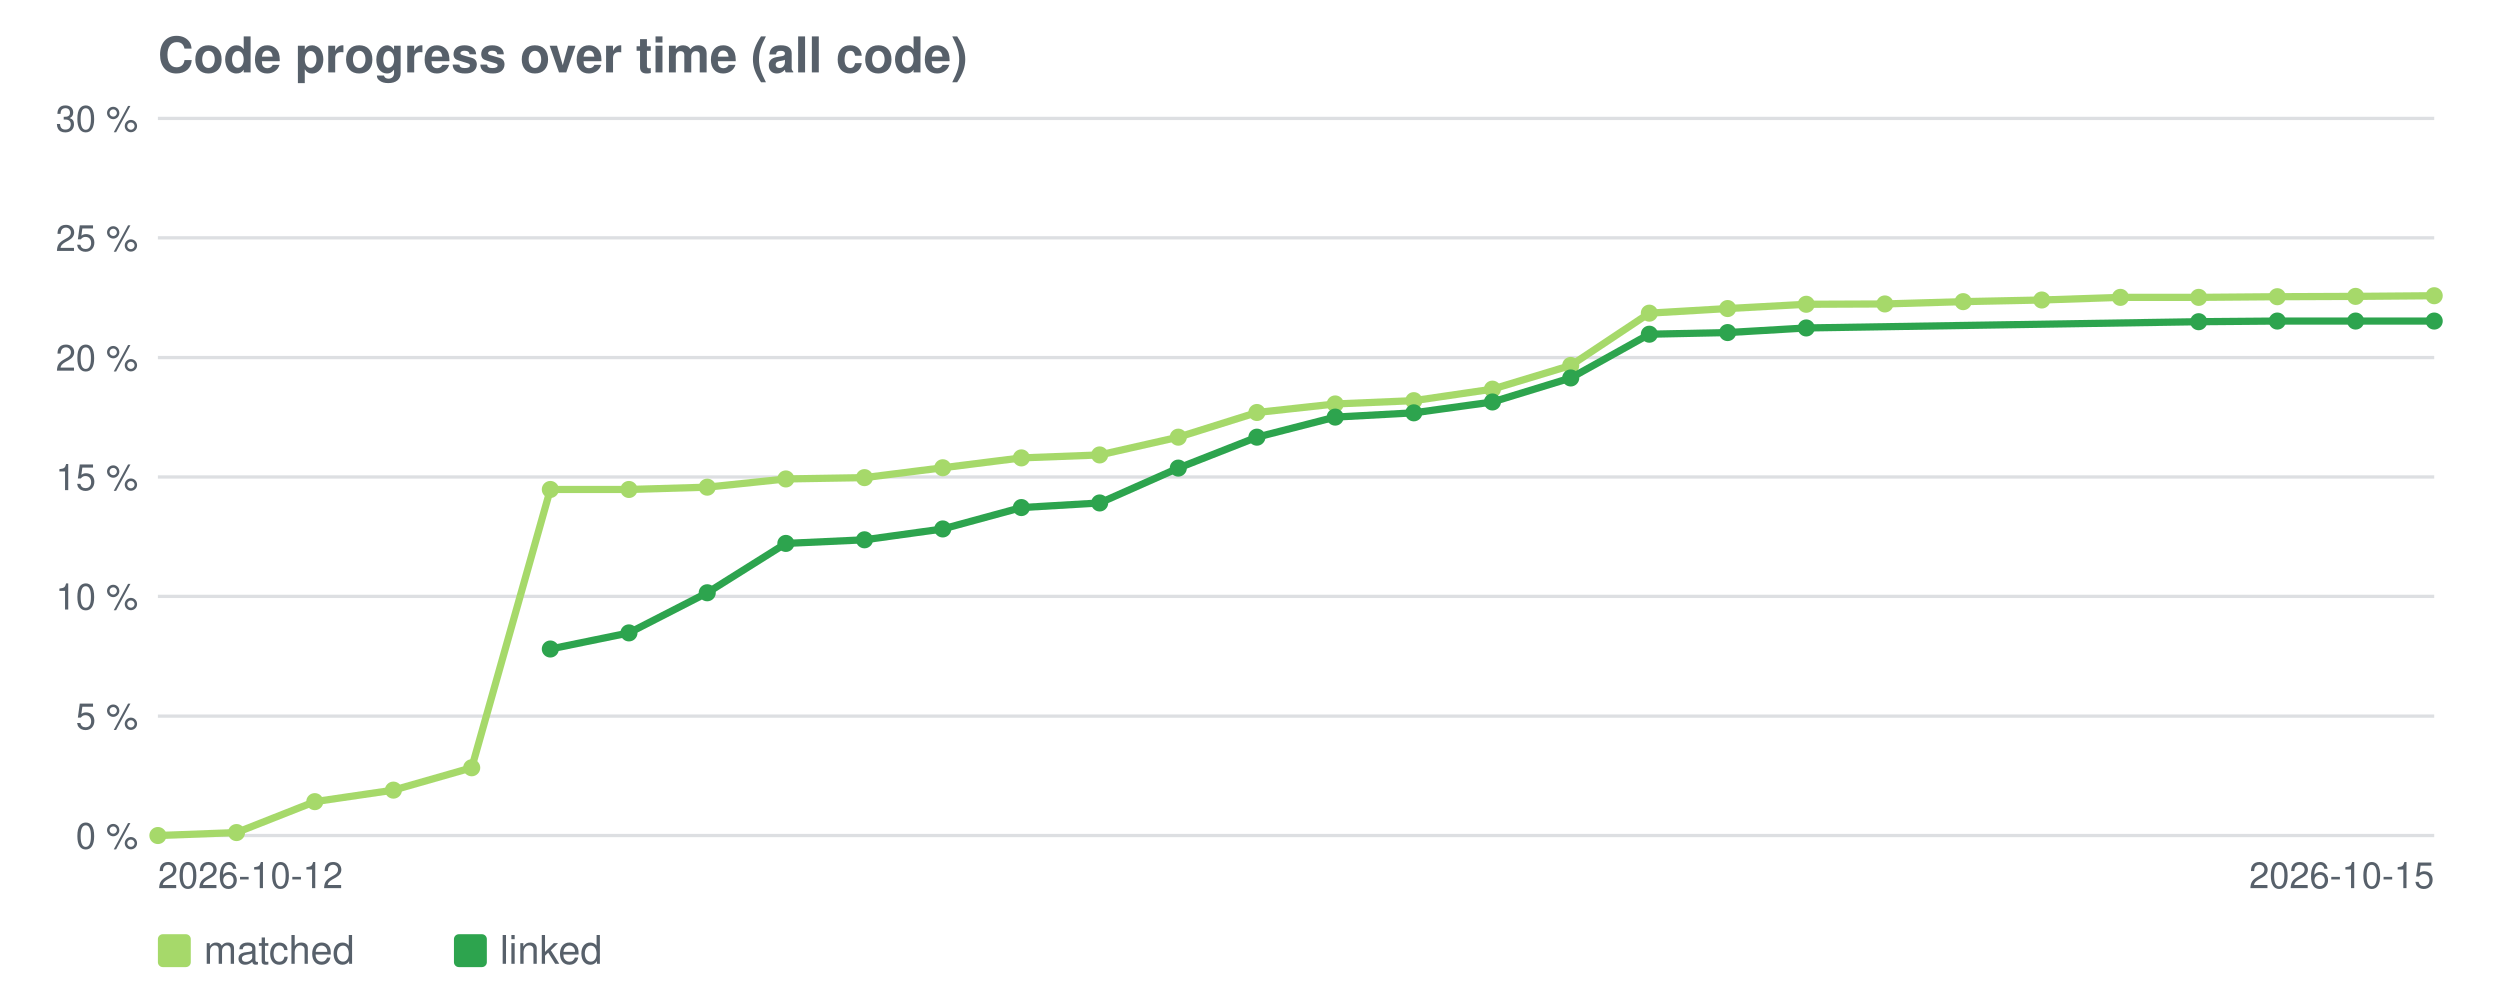
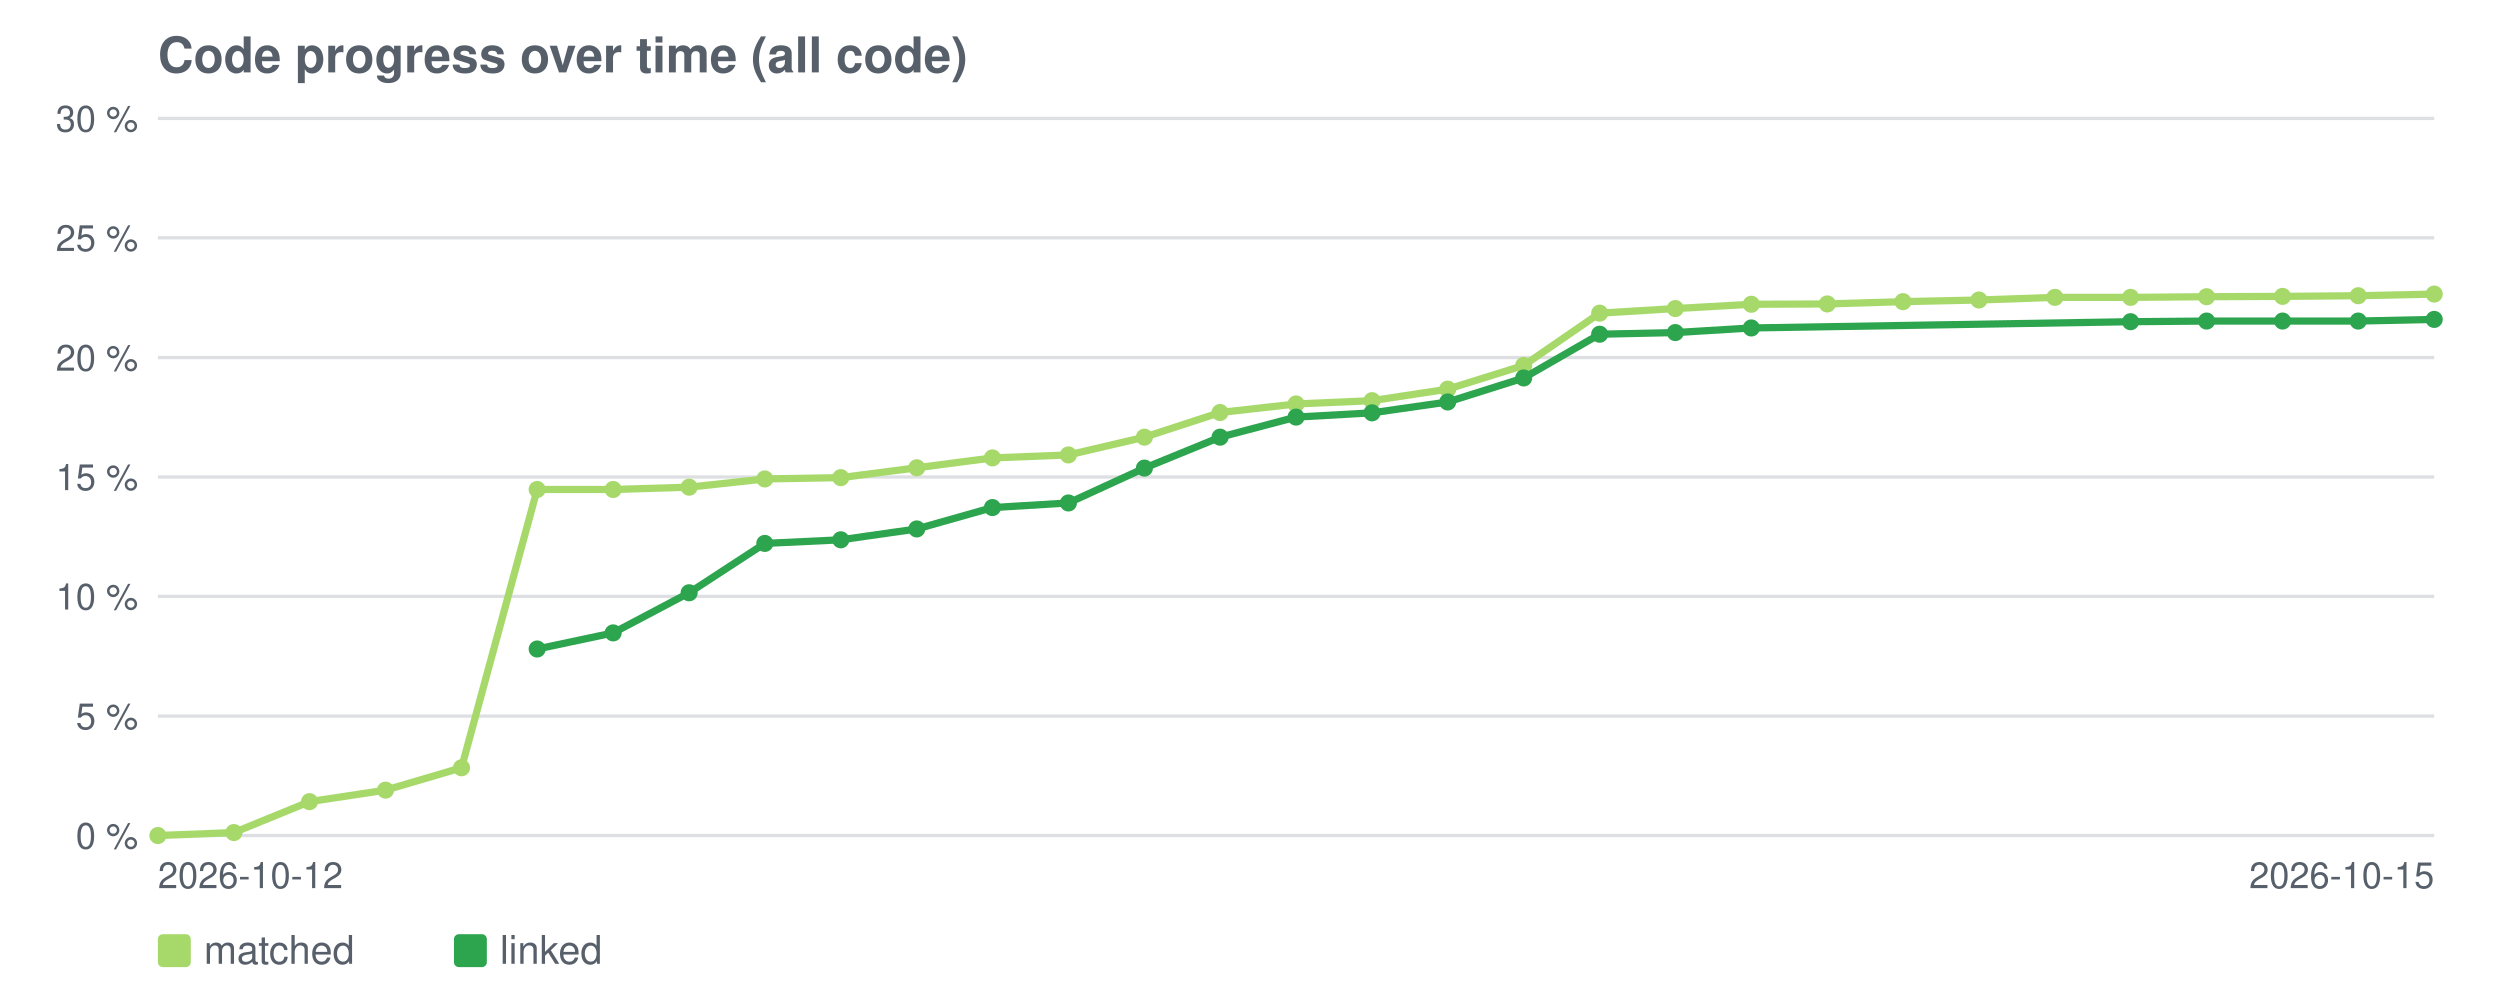
<svg xmlns="http://www.w3.org/2000/svg" width="760" height="300" viewBox="0 0 760 300" font-family="-apple-system, Segoe UI, Helvetica, Arial, sans-serif">
  <text x="48" y="22" font-size="15" font-weight="600" fill="#57606a">Code progress over time (all code)</text>
  <line x1="48" y1="254.0" x2="740" y2="254.0" stroke="#8c959f" stroke-opacity="0.3" />
  <text x="42" y="258.0" font-size="11" fill="#57606a" text-anchor="end">0 %</text>
  <line x1="48" y1="217.7" x2="740" y2="217.7" stroke="#8c959f" stroke-opacity="0.3" />
  <text x="42" y="221.7" font-size="11" fill="#57606a" text-anchor="end">5 %</text>
  <line x1="48" y1="181.3" x2="740" y2="181.3" stroke="#8c959f" stroke-opacity="0.3" />
  <text x="42" y="185.3" font-size="11" fill="#57606a" text-anchor="end">10 %</text>
  <line x1="48" y1="145.0" x2="740" y2="145.0" stroke="#8c959f" stroke-opacity="0.3" />
  <text x="42" y="149.0" font-size="11" fill="#57606a" text-anchor="end">15 %</text>
  <line x1="48" y1="108.7" x2="740" y2="108.7" stroke="#8c959f" stroke-opacity="0.3" />
  <text x="42" y="112.7" font-size="11" fill="#57606a" text-anchor="end">20 %</text>
  <line x1="48" y1="72.3" x2="740" y2="72.3" stroke="#8c959f" stroke-opacity="0.3" />
  <text x="42" y="76.3" font-size="11" fill="#57606a" text-anchor="end">25 %</text>
  <line x1="48" y1="36.0" x2="740" y2="36.0" stroke="#8c959f" stroke-opacity="0.3" />
  <text x="42" y="40.0" font-size="11" fill="#57606a" text-anchor="end">30 %</text>
-   <polyline points="48.0,254.0 71.9,253.1 95.7,243.7 119.6,240.2 143.4,233.4 167.3,148.8 191.2,148.8 215.0,148.1 238.9,145.6 262.8,145.2 286.6,142.2 310.5,139.2 334.3,138.3 358.2,132.9 382.1,125.4 405.9,122.8 429.8,121.8 453.7,118.3 477.5,111.1 501.4,95.2 525.2,93.8 549.1,92.5 573.0,92.4 596.8,91.7 620.7,91.2 644.6,90.4 668.4,90.4 692.3,90.2 716.1,90.1 740.0,89.9" fill="none" stroke="#a6d96a" stroke-width="2.2" />
+   <polyline points="48.0,254.0 71.1,253.1 94.1,243.7 117.2,240.2 140.3,233.4 163.3,148.8 186.4,148.8 209.5,148.1 232.5,145.6 255.6,145.2 278.7,142.2 301.7,139.2 324.8,138.3 347.9,132.9 370.9,125.4 394.0,122.8 417.1,121.8 440.1,118.3 463.2,111.1 486.3,95.2 509.3,93.8 532.4,92.5 555.5,92.4 578.5,91.7 601.6,91.2 624.7,90.4 647.7,90.4 670.8,90.2 693.9,90.1 716.9,89.9 740.0,89.4" fill="none" stroke="#a6d96a" stroke-width="2.2" />
  <circle cx="48.0" cy="254.0" r="2.6" fill="#a6d96a" />
-   <circle cx="71.9" cy="253.1" r="2.6" fill="#a6d96a" />
-   <circle cx="95.7" cy="243.7" r="2.6" fill="#a6d96a" />
-   <circle cx="119.6" cy="240.2" r="2.6" fill="#a6d96a" />
-   <circle cx="143.4" cy="233.4" r="2.6" fill="#a6d96a" />
-   <circle cx="167.3" cy="148.8" r="2.6" fill="#a6d96a" />
-   <circle cx="191.2" cy="148.8" r="2.6" fill="#a6d96a" />
-   <circle cx="215.0" cy="148.1" r="2.6" fill="#a6d96a" />
-   <circle cx="238.9" cy="145.6" r="2.6" fill="#a6d96a" />
-   <circle cx="262.8" cy="145.2" r="2.6" fill="#a6d96a" />
-   <circle cx="286.6" cy="142.2" r="2.6" fill="#a6d96a" />
-   <circle cx="310.5" cy="139.2" r="2.6" fill="#a6d96a" />
-   <circle cx="334.3" cy="138.3" r="2.6" fill="#a6d96a" />
-   <circle cx="358.2" cy="132.9" r="2.6" fill="#a6d96a" />
-   <circle cx="382.1" cy="125.4" r="2.6" fill="#a6d96a" />
-   <circle cx="405.9" cy="122.8" r="2.6" fill="#a6d96a" />
-   <circle cx="429.8" cy="121.8" r="2.6" fill="#a6d96a" />
-   <circle cx="453.7" cy="118.3" r="2.6" fill="#a6d96a" />
-   <circle cx="477.5" cy="111.1" r="2.6" fill="#a6d96a" />
-   <circle cx="501.4" cy="95.2" r="2.6" fill="#a6d96a" />
-   <circle cx="525.2" cy="93.8" r="2.6" fill="#a6d96a" />
-   <circle cx="549.1" cy="92.5" r="2.6" fill="#a6d96a" />
-   <circle cx="573.0" cy="92.4" r="2.6" fill="#a6d96a" />
-   <circle cx="596.8" cy="91.7" r="2.6" fill="#a6d96a" />
-   <circle cx="620.7" cy="91.2" r="2.6" fill="#a6d96a" />
-   <circle cx="644.6" cy="90.4" r="2.6" fill="#a6d96a" />
-   <circle cx="668.4" cy="90.4" r="2.6" fill="#a6d96a" />
-   <circle cx="692.3" cy="90.2" r="2.6" fill="#a6d96a" />
-   <circle cx="716.1" cy="90.1" r="2.6" fill="#a6d96a" />
-   <circle cx="740.0" cy="89.9" r="2.6" fill="#a6d96a" />
+   <circle cx="71.1" cy="253.1" r="2.6" fill="#a6d96a" />
+   <circle cx="94.1" cy="243.7" r="2.6" fill="#a6d96a" />
+   <circle cx="117.2" cy="240.2" r="2.6" fill="#a6d96a" />
+   <circle cx="140.3" cy="233.4" r="2.6" fill="#a6d96a" />
+   <circle cx="163.3" cy="148.8" r="2.6" fill="#a6d96a" />
+   <circle cx="186.4" cy="148.8" r="2.6" fill="#a6d96a" />
+   <circle cx="209.5" cy="148.1" r="2.6" fill="#a6d96a" />
+   <circle cx="232.5" cy="145.6" r="2.6" fill="#a6d96a" />
+   <circle cx="255.6" cy="145.2" r="2.6" fill="#a6d96a" />
+   <circle cx="278.7" cy="142.2" r="2.6" fill="#a6d96a" />
+   <circle cx="301.7" cy="139.2" r="2.6" fill="#a6d96a" />
+   <circle cx="324.8" cy="138.3" r="2.6" fill="#a6d96a" />
+   <circle cx="347.9" cy="132.9" r="2.6" fill="#a6d96a" />
+   <circle cx="370.9" cy="125.4" r="2.6" fill="#a6d96a" />
+   <circle cx="394.0" cy="122.8" r="2.6" fill="#a6d96a" />
+   <circle cx="417.1" cy="121.8" r="2.6" fill="#a6d96a" />
+   <circle cx="440.1" cy="118.3" r="2.6" fill="#a6d96a" />
+   <circle cx="463.2" cy="111.1" r="2.6" fill="#a6d96a" />
+   <circle cx="486.3" cy="95.2" r="2.6" fill="#a6d96a" />
+   <circle cx="509.3" cy="93.8" r="2.6" fill="#a6d96a" />
+   <circle cx="532.4" cy="92.5" r="2.6" fill="#a6d96a" />
+   <circle cx="555.5" cy="92.4" r="2.6" fill="#a6d96a" />
+   <circle cx="578.5" cy="91.7" r="2.6" fill="#a6d96a" />
+   <circle cx="601.6" cy="91.2" r="2.6" fill="#a6d96a" />
+   <circle cx="624.7" cy="90.4" r="2.6" fill="#a6d96a" />
+   <circle cx="647.7" cy="90.4" r="2.6" fill="#a6d96a" />
+   <circle cx="670.8" cy="90.2" r="2.6" fill="#a6d96a" />
+   <circle cx="693.9" cy="90.1" r="2.6" fill="#a6d96a" />
+   <circle cx="716.9" cy="89.9" r="2.6" fill="#a6d96a" />
+   <circle cx="740.0" cy="89.4" r="2.6" fill="#a6d96a" />
  <rect x="48" y="284" width="10" height="10" rx="1.5" fill="#a6d96a" />
  <text x="62" y="293" font-size="12" fill="#57606a">matched</text>
-   <polyline points="167.3,197.3 191.2,192.4 215.0,180.2 238.9,165.2 262.8,164.1 286.6,160.8 310.5,154.3 334.3,152.9 358.2,142.3 382.1,132.9 405.9,126.8 429.8,125.5 453.7,122.2 477.5,114.9 501.4,101.6 525.2,101.1 549.1,99.7 668.4,97.8 692.3,97.6 716.1,97.6 740.0,97.6" fill="none" stroke="#2da44e" stroke-width="2.2" />
-   <circle cx="167.3" cy="197.3" r="2.6" fill="#2da44e" />
-   <circle cx="191.2" cy="192.4" r="2.6" fill="#2da44e" />
-   <circle cx="215.0" cy="180.2" r="2.6" fill="#2da44e" />
-   <circle cx="238.9" cy="165.2" r="2.6" fill="#2da44e" />
-   <circle cx="262.8" cy="164.1" r="2.6" fill="#2da44e" />
-   <circle cx="286.6" cy="160.8" r="2.6" fill="#2da44e" />
-   <circle cx="310.5" cy="154.3" r="2.6" fill="#2da44e" />
-   <circle cx="334.3" cy="152.9" r="2.6" fill="#2da44e" />
-   <circle cx="358.2" cy="142.3" r="2.6" fill="#2da44e" />
-   <circle cx="382.1" cy="132.9" r="2.6" fill="#2da44e" />
-   <circle cx="405.9" cy="126.8" r="2.6" fill="#2da44e" />
-   <circle cx="429.8" cy="125.5" r="2.6" fill="#2da44e" />
-   <circle cx="453.7" cy="122.2" r="2.6" fill="#2da44e" />
-   <circle cx="477.5" cy="114.9" r="2.6" fill="#2da44e" />
-   <circle cx="501.4" cy="101.6" r="2.6" fill="#2da44e" />
-   <circle cx="525.2" cy="101.1" r="2.6" fill="#2da44e" />
-   <circle cx="549.1" cy="99.7" r="2.6" fill="#2da44e" />
-   <circle cx="668.4" cy="97.8" r="2.6" fill="#2da44e" />
-   <circle cx="692.3" cy="97.6" r="2.6" fill="#2da44e" />
-   <circle cx="716.1" cy="97.6" r="2.6" fill="#2da44e" />
-   <circle cx="740.0" cy="97.6" r="2.6" fill="#2da44e" />
+   <polyline points="163.3,197.3 186.4,192.4 209.5,180.2 232.5,165.2 255.6,164.1 278.7,160.8 301.7,154.3 324.8,152.9 347.9,142.3 370.9,132.9 394.0,126.8 417.1,125.5 440.1,122.2 463.2,114.9 486.3,101.6 509.3,101.1 532.4,99.7 647.7,97.8 670.8,97.6 693.9,97.6 716.9,97.6 740.0,97.1" fill="none" stroke="#2da44e" stroke-width="2.2" />
+   <circle cx="163.3" cy="197.3" r="2.6" fill="#2da44e" />
+   <circle cx="186.4" cy="192.4" r="2.6" fill="#2da44e" />
+   <circle cx="209.5" cy="180.2" r="2.6" fill="#2da44e" />
+   <circle cx="232.5" cy="165.2" r="2.6" fill="#2da44e" />
+   <circle cx="255.6" cy="164.1" r="2.6" fill="#2da44e" />
+   <circle cx="278.7" cy="160.8" r="2.6" fill="#2da44e" />
+   <circle cx="301.7" cy="154.3" r="2.6" fill="#2da44e" />
+   <circle cx="324.8" cy="152.9" r="2.6" fill="#2da44e" />
+   <circle cx="347.9" cy="142.3" r="2.6" fill="#2da44e" />
+   <circle cx="370.9" cy="132.9" r="2.6" fill="#2da44e" />
+   <circle cx="394.0" cy="126.8" r="2.6" fill="#2da44e" />
+   <circle cx="417.1" cy="125.5" r="2.6" fill="#2da44e" />
+   <circle cx="440.1" cy="122.2" r="2.6" fill="#2da44e" />
+   <circle cx="463.2" cy="114.9" r="2.6" fill="#2da44e" />
+   <circle cx="486.3" cy="101.6" r="2.6" fill="#2da44e" />
+   <circle cx="509.3" cy="101.1" r="2.6" fill="#2da44e" />
+   <circle cx="532.4" cy="99.7" r="2.6" fill="#2da44e" />
+   <circle cx="647.7" cy="97.8" r="2.6" fill="#2da44e" />
+   <circle cx="670.8" cy="97.6" r="2.6" fill="#2da44e" />
+   <circle cx="693.9" cy="97.6" r="2.6" fill="#2da44e" />
+   <circle cx="716.9" cy="97.6" r="2.6" fill="#2da44e" />
+   <circle cx="740.0" cy="97.1" r="2.6" fill="#2da44e" />
  <rect x="138" y="284" width="10" height="10" rx="1.5" fill="#2da44e" />
  <text x="152" y="293" font-size="12" fill="#57606a">linked</text>
  <text x="48" y="270" font-size="11" fill="#57606a">2026-10-12</text>
  <text x="740" y="270" font-size="11" fill="#57606a" text-anchor="end">2026-10-15</text>
</svg>
